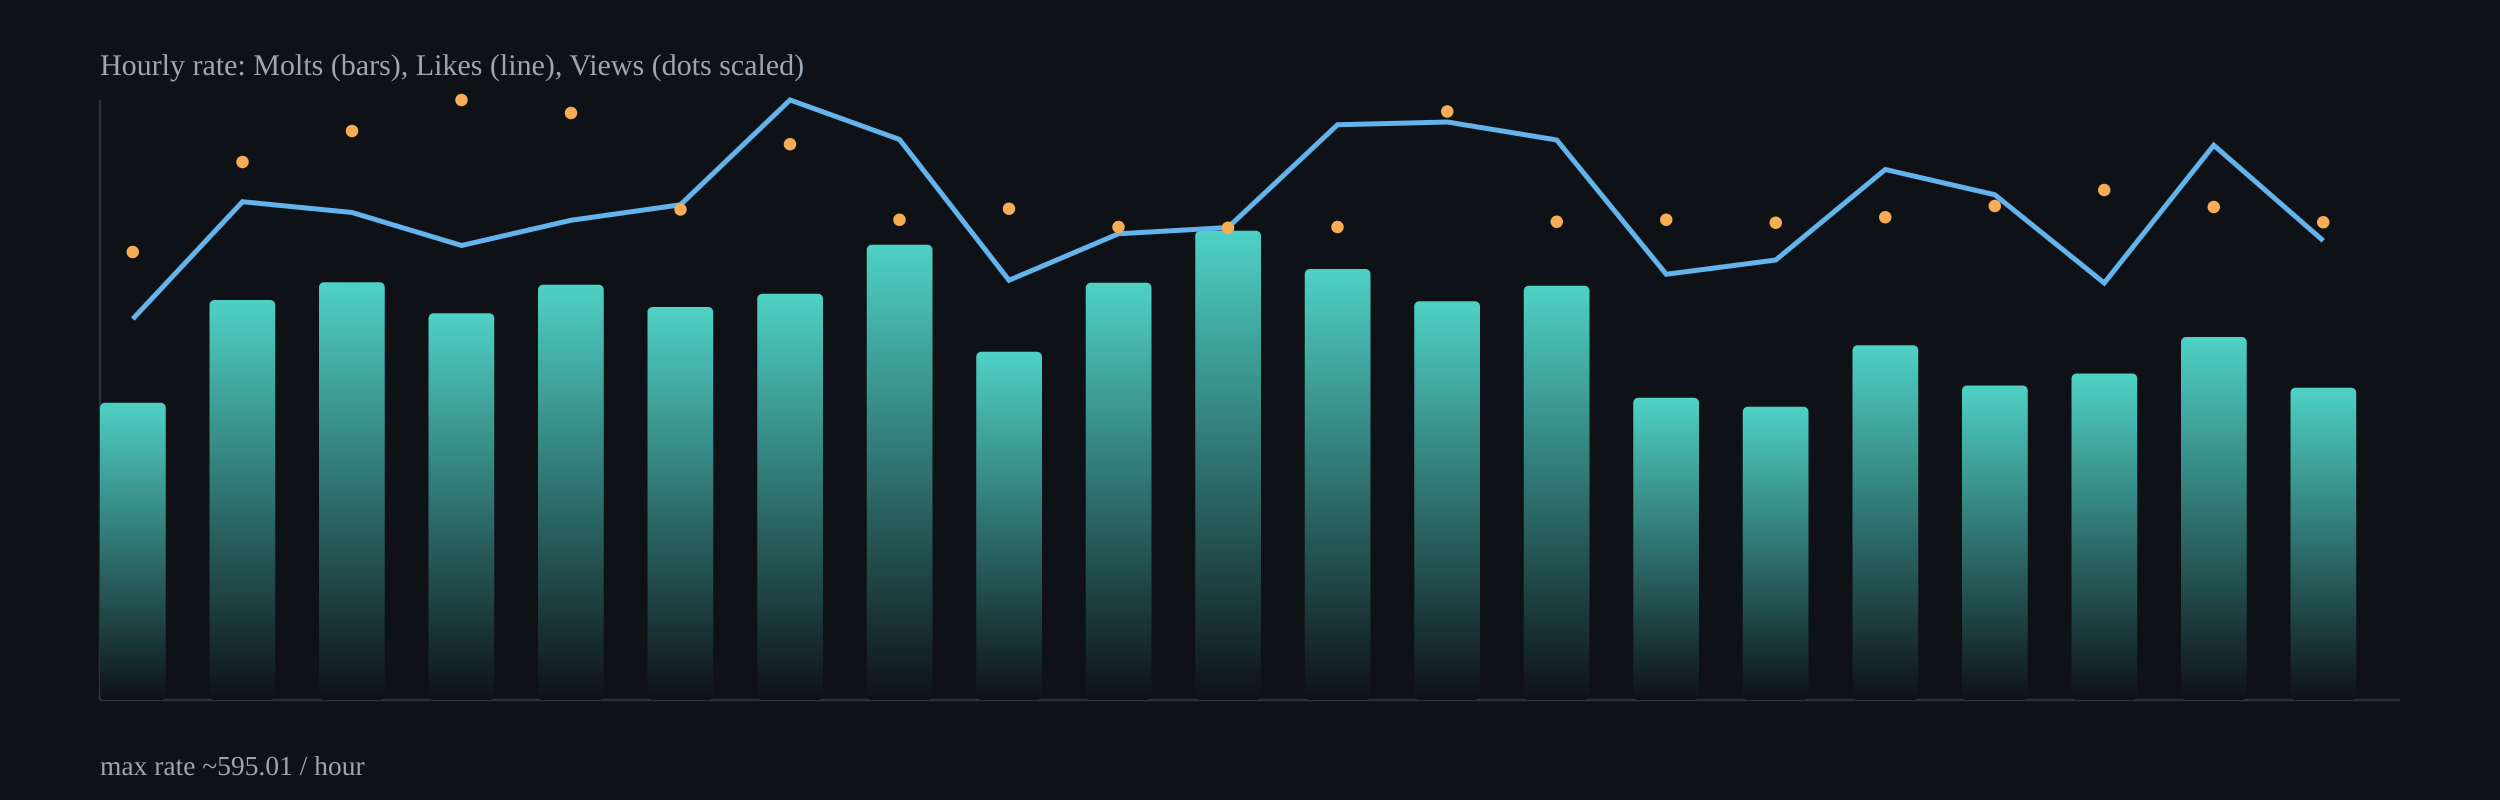
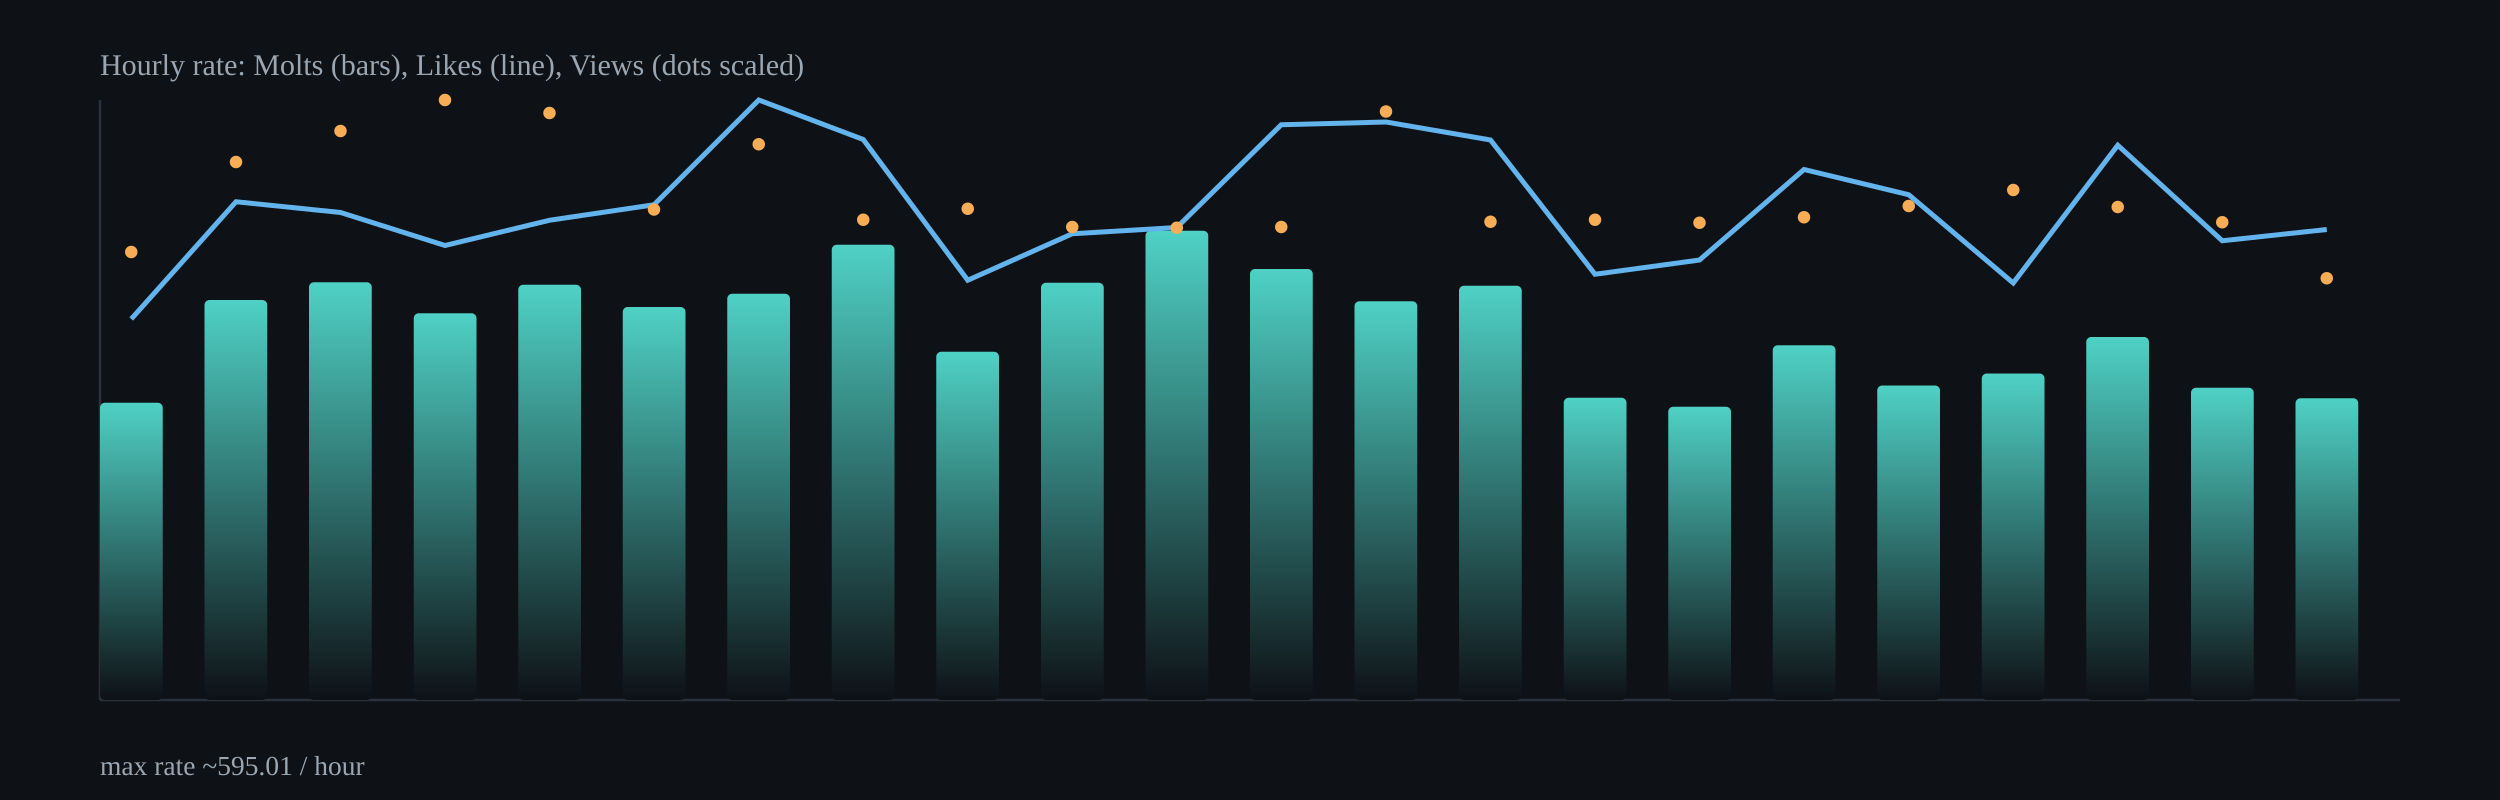
<svg xmlns="http://www.w3.org/2000/svg" width="1000" height="320" viewBox="0 0 1000 320">
  <defs>
    <linearGradient id="barGrad" x1="0" x2="0" y1="0" y2="1">
      <stop offset="0%" stop-color="#4fd1c5" />
      <stop offset="100%" stop-color="#0e1116" />
    </linearGradient>
  </defs>
  <rect x="0" y="0" width="1000" height="320" fill="#0e1116" />
  <g stroke="#2b313b" stroke-width="1">
    <line x1="40" y1="280" x2="960" y2="280" />
    <line x1="40" y1="40" x2="40" y2="280" />
  </g>
-   <rect x="40.0" y="161.1" width="26.3" height="118.9" rx="2" fill="url(#barGrad)" />
-   <rect x="83.8" y="120.0" width="26.3" height="160.0" rx="2" fill="url(#barGrad)" />
-   <rect x="127.6" y="112.9" width="26.3" height="167.1" rx="2" fill="url(#barGrad)" />
-   <rect x="171.4" y="125.3" width="26.3" height="154.7" rx="2" fill="url(#barGrad)" />
-   <rect x="215.2" y="113.9" width="26.3" height="166.1" rx="2" fill="url(#barGrad)" />
-   <rect x="259.0" y="122.8" width="26.3" height="157.2" rx="2" fill="url(#barGrad)" />
-   <rect x="302.9" y="117.5" width="26.3" height="162.5" rx="2" fill="url(#barGrad)" />
-   <rect x="346.7" y="97.9" width="26.3" height="182.1" rx="2" fill="url(#barGrad)" />
-   <rect x="390.5" y="140.7" width="26.3" height="139.3" rx="2" fill="url(#barGrad)" />
-   <rect x="434.3" y="113.1" width="26.3" height="166.9" rx="2" fill="url(#barGrad)" />
-   <rect x="478.1" y="92.3" width="26.3" height="187.7" rx="2" fill="url(#barGrad)" />
-   <rect x="521.9" y="107.6" width="26.3" height="172.4" rx="2" fill="url(#barGrad)" />
-   <rect x="565.7" y="120.5" width="26.3" height="159.5" rx="2" fill="url(#barGrad)" />
-   <rect x="609.5" y="114.3" width="26.3" height="165.7" rx="2" fill="url(#barGrad)" />
-   <rect x="653.3" y="159.1" width="26.3" height="120.9" rx="2" fill="url(#barGrad)" />
-   <rect x="697.1" y="162.7" width="26.3" height="117.3" rx="2" fill="url(#barGrad)" />
-   <rect x="741.0" y="138.1" width="26.3" height="141.9" rx="2" fill="url(#barGrad)" />
-   <rect x="784.8" y="154.2" width="26.3" height="125.8" rx="2" fill="url(#barGrad)" />
-   <rect x="828.6" y="149.4" width="26.3" height="130.6" rx="2" fill="url(#barGrad)" />
-   <rect x="872.4" y="134.8" width="26.3" height="145.2" rx="2" fill="url(#barGrad)" />
-   <rect x="916.2" y="155.1" width="26.3" height="124.9" rx="2" fill="url(#barGrad)" />
-   <polyline fill="none" stroke="#63b3ed" stroke-width="2" points="53.1,127.6 97.0,80.7 140.8,85.0 184.6,98.2 228.4,88.1 272.2,81.9 316.0,40.0 359.8,55.8 403.6,112.1 447.4,93.5 491.2,91.0 535.0,49.9 578.9,48.8 622.7,56.0 666.5,109.7 710.3,104.0 754.1,67.8 797.9,77.9 841.7,113.2 885.5,58.1 929.3,96.3" />
-   <circle cx="53.1" cy="100.8" r="2.5" fill="#f6ad55" />
-   <circle cx="97.0" cy="64.8" r="2.5" fill="#f6ad55" />
-   <circle cx="140.8" cy="52.4" r="2.5" fill="#f6ad55" />
-   <circle cx="184.6" cy="40.0" r="2.5" fill="#f6ad55" />
-   <circle cx="228.4" cy="45.2" r="2.5" fill="#f6ad55" />
-   <circle cx="272.2" cy="83.8" r="2.5" fill="#f6ad55" />
-   <circle cx="316.0" cy="57.7" r="2.5" fill="#f6ad55" />
-   <circle cx="359.8" cy="87.9" r="2.5" fill="#f6ad55" />
-   <circle cx="403.6" cy="83.5" r="2.5" fill="#f6ad55" />
-   <circle cx="447.4" cy="90.8" r="2.5" fill="#f6ad55" />
-   <circle cx="491.2" cy="91.1" r="2.5" fill="#f6ad55" />
-   <circle cx="535.0" cy="90.8" r="2.5" fill="#f6ad55" />
-   <circle cx="578.9" cy="44.6" r="2.5" fill="#f6ad55" />
-   <circle cx="622.7" cy="88.7" r="2.5" fill="#f6ad55" />
-   <circle cx="666.5" cy="87.9" r="2.5" fill="#f6ad55" />
-   <circle cx="710.3" cy="89.1" r="2.5" fill="#f6ad55" />
-   <circle cx="754.1" cy="86.9" r="2.5" fill="#f6ad55" />
-   <circle cx="797.9" cy="82.4" r="2.5" fill="#f6ad55" />
-   <circle cx="841.7" cy="76.0" r="2.5" fill="#f6ad55" />
-   <circle cx="885.5" cy="82.8" r="2.5" fill="#f6ad55" />
-   <circle cx="929.3" cy="88.9" r="2.5" fill="#f6ad55" />
+   <rect x="40.0" y="161.1" width="25.1" height="118.9" rx="2" fill="url(#barGrad)" />
+   <rect x="81.8" y="120.0" width="25.1" height="160.0" rx="2" fill="url(#barGrad)" />
+   <rect x="123.6" y="112.9" width="25.1" height="167.1" rx="2" fill="url(#barGrad)" />
+   <rect x="165.5" y="125.3" width="25.1" height="154.7" rx="2" fill="url(#barGrad)" />
+   <rect x="207.3" y="113.9" width="25.1" height="166.1" rx="2" fill="url(#barGrad)" />
+   <rect x="249.1" y="122.8" width="25.1" height="157.2" rx="2" fill="url(#barGrad)" />
+   <rect x="290.9" y="117.5" width="25.1" height="162.5" rx="2" fill="url(#barGrad)" />
+   <rect x="332.7" y="97.9" width="25.1" height="182.1" rx="2" fill="url(#barGrad)" />
+   <rect x="374.5" y="140.7" width="25.1" height="139.3" rx="2" fill="url(#barGrad)" />
+   <rect x="416.4" y="113.1" width="25.1" height="166.9" rx="2" fill="url(#barGrad)" />
+   <rect x="458.2" y="92.3" width="25.1" height="187.7" rx="2" fill="url(#barGrad)" />
+   <rect x="500.0" y="107.6" width="25.1" height="172.4" rx="2" fill="url(#barGrad)" />
+   <rect x="541.8" y="120.5" width="25.1" height="159.5" rx="2" fill="url(#barGrad)" />
+   <rect x="583.6" y="114.3" width="25.1" height="165.7" rx="2" fill="url(#barGrad)" />
+   <rect x="625.5" y="159.1" width="25.1" height="120.9" rx="2" fill="url(#barGrad)" />
+   <rect x="667.3" y="162.7" width="25.1" height="117.3" rx="2" fill="url(#barGrad)" />
+   <rect x="709.1" y="138.1" width="25.1" height="141.9" rx="2" fill="url(#barGrad)" />
+   <rect x="750.9" y="154.2" width="25.1" height="125.8" rx="2" fill="url(#barGrad)" />
+   <rect x="792.7" y="149.4" width="25.1" height="130.6" rx="2" fill="url(#barGrad)" />
+   <rect x="834.5" y="134.8" width="25.1" height="145.2" rx="2" fill="url(#barGrad)" />
+   <rect x="876.4" y="155.1" width="25.1" height="124.9" rx="2" fill="url(#barGrad)" />
+   <rect x="918.2" y="159.3" width="25.1" height="120.7" rx="2" fill="url(#barGrad)" />
+   <polyline fill="none" stroke="#63b3ed" stroke-width="2" points="52.5,127.6 94.4,80.7 136.2,85.0 178.0,98.2 219.8,88.1 261.6,81.9 303.5,40.0 345.3,55.8 387.1,112.1 428.9,93.5 470.7,91.0 512.5,49.9 554.4,48.8 596.2,56.0 638.0,109.7 679.8,104.0 721.6,67.8 763.5,77.9 805.3,113.2 847.1,58.1 888.9,96.3 930.7,91.8" />
+   <circle cx="52.5" cy="100.8" r="2.5" fill="#f6ad55" />
+   <circle cx="94.4" cy="64.8" r="2.5" fill="#f6ad55" />
+   <circle cx="136.2" cy="52.4" r="2.5" fill="#f6ad55" />
+   <circle cx="178.0" cy="40.0" r="2.5" fill="#f6ad55" />
+   <circle cx="219.8" cy="45.2" r="2.5" fill="#f6ad55" />
+   <circle cx="261.6" cy="83.8" r="2.5" fill="#f6ad55" />
+   <circle cx="303.5" cy="57.7" r="2.5" fill="#f6ad55" />
+   <circle cx="345.3" cy="87.9" r="2.5" fill="#f6ad55" />
+   <circle cx="387.1" cy="83.5" r="2.5" fill="#f6ad55" />
+   <circle cx="428.9" cy="90.8" r="2.5" fill="#f6ad55" />
+   <circle cx="470.7" cy="91.1" r="2.5" fill="#f6ad55" />
+   <circle cx="512.5" cy="90.8" r="2.5" fill="#f6ad55" />
+   <circle cx="554.4" cy="44.6" r="2.5" fill="#f6ad55" />
+   <circle cx="596.2" cy="88.7" r="2.5" fill="#f6ad55" />
+   <circle cx="638.0" cy="87.9" r="2.5" fill="#f6ad55" />
+   <circle cx="679.8" cy="89.1" r="2.5" fill="#f6ad55" />
+   <circle cx="721.6" cy="86.9" r="2.5" fill="#f6ad55" />
+   <circle cx="763.5" cy="82.4" r="2.5" fill="#f6ad55" />
+   <circle cx="805.3" cy="76.0" r="2.5" fill="#f6ad55" />
+   <circle cx="847.1" cy="82.8" r="2.5" fill="#f6ad55" />
+   <circle cx="888.9" cy="88.9" r="2.5" fill="#f6ad55" />
+   <circle cx="930.7" cy="111.3" r="2.5" fill="#f6ad55" />
  <text x="40" y="30" fill="#9aa6b2" font-size="12">Hourly rate: Molts (bars), Likes (line), Views (dots scaled)</text>
  <text x="40" y="310" fill="#9aa6b2" font-size="11">max rate ~595.01 / hour</text>
</svg>
